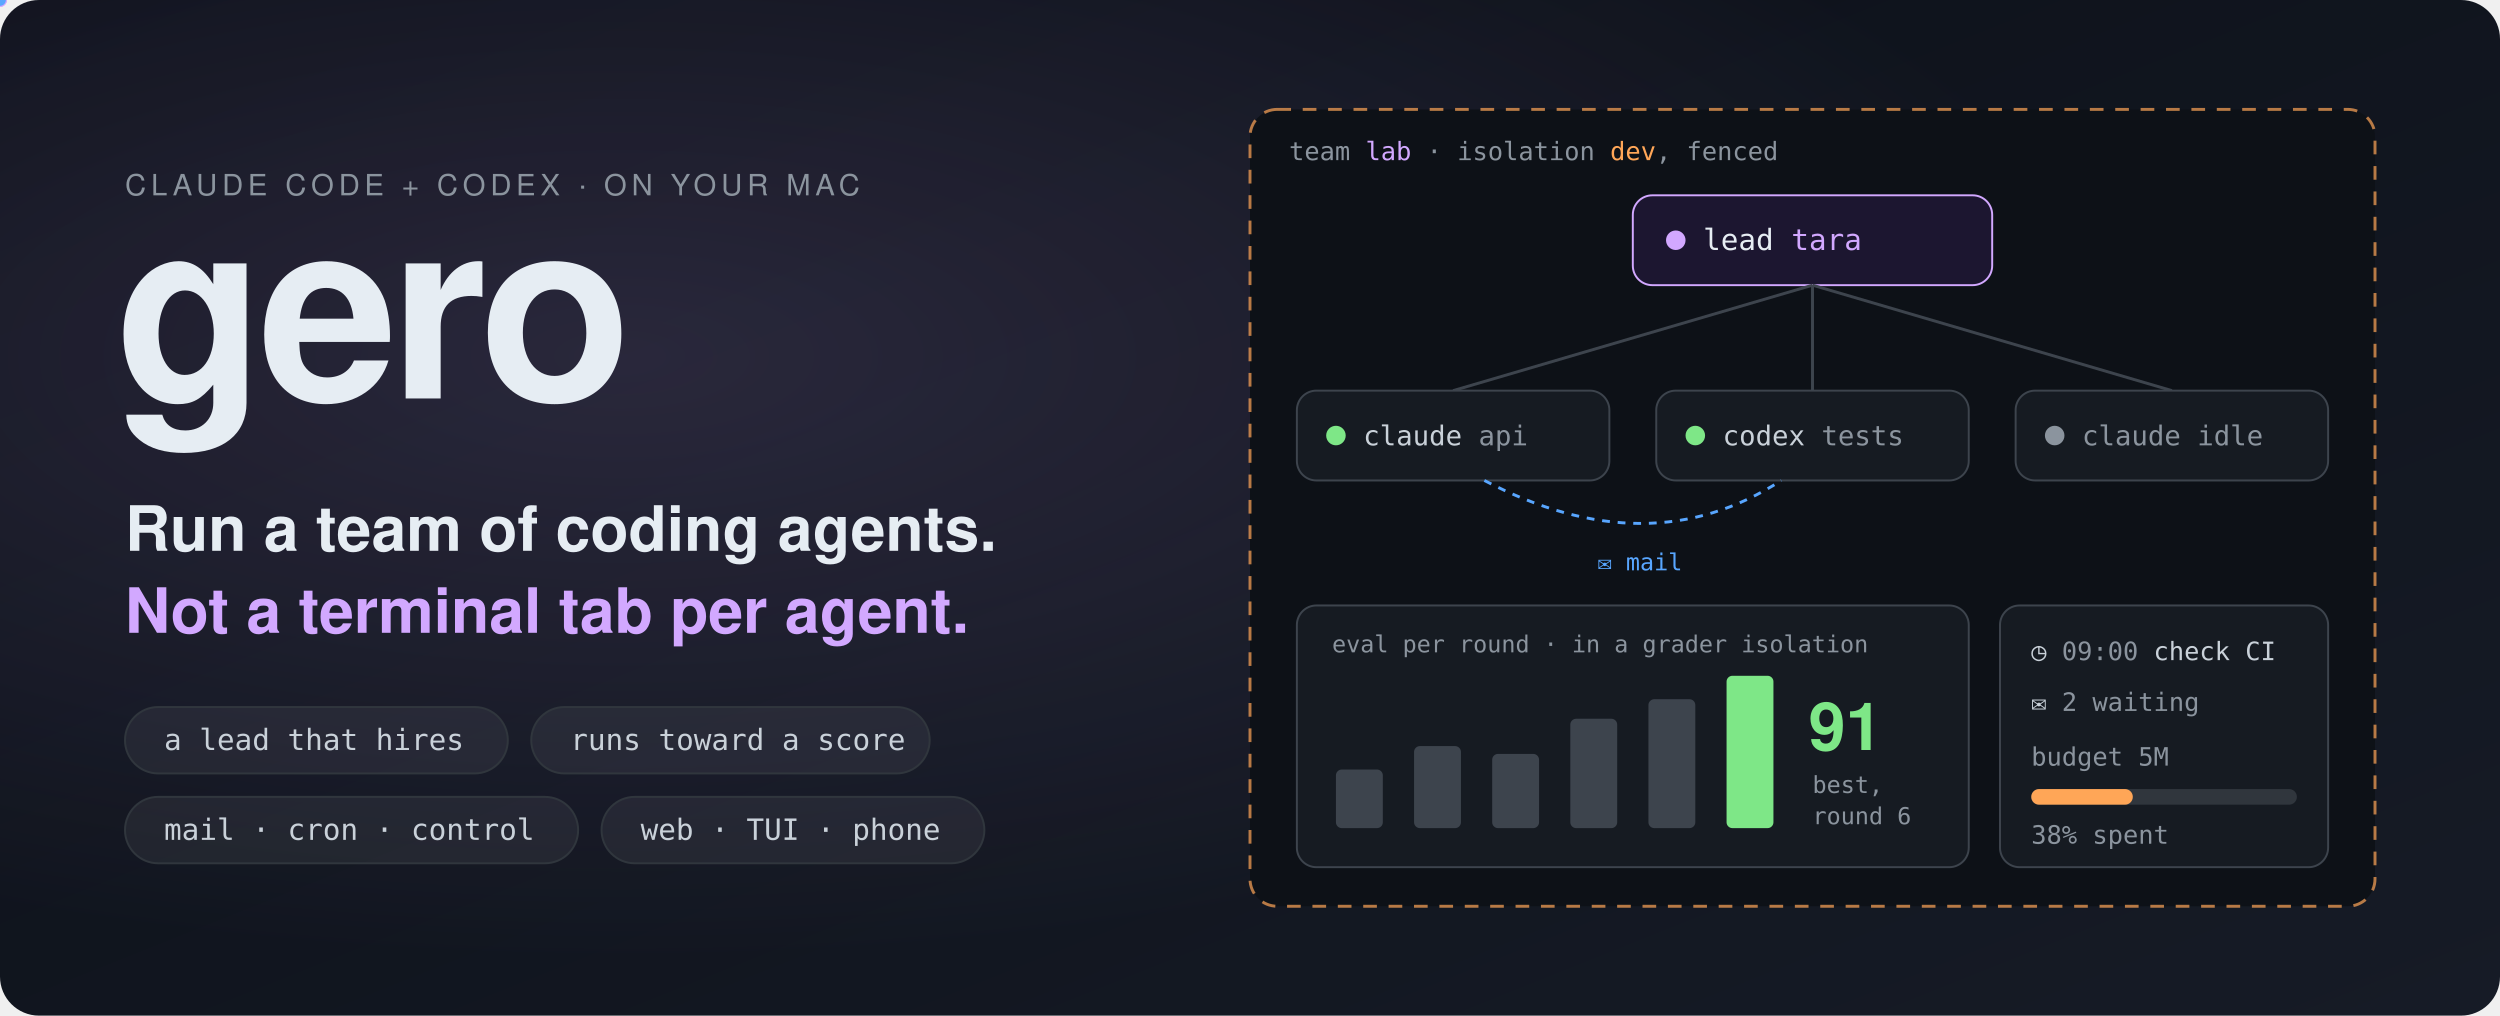
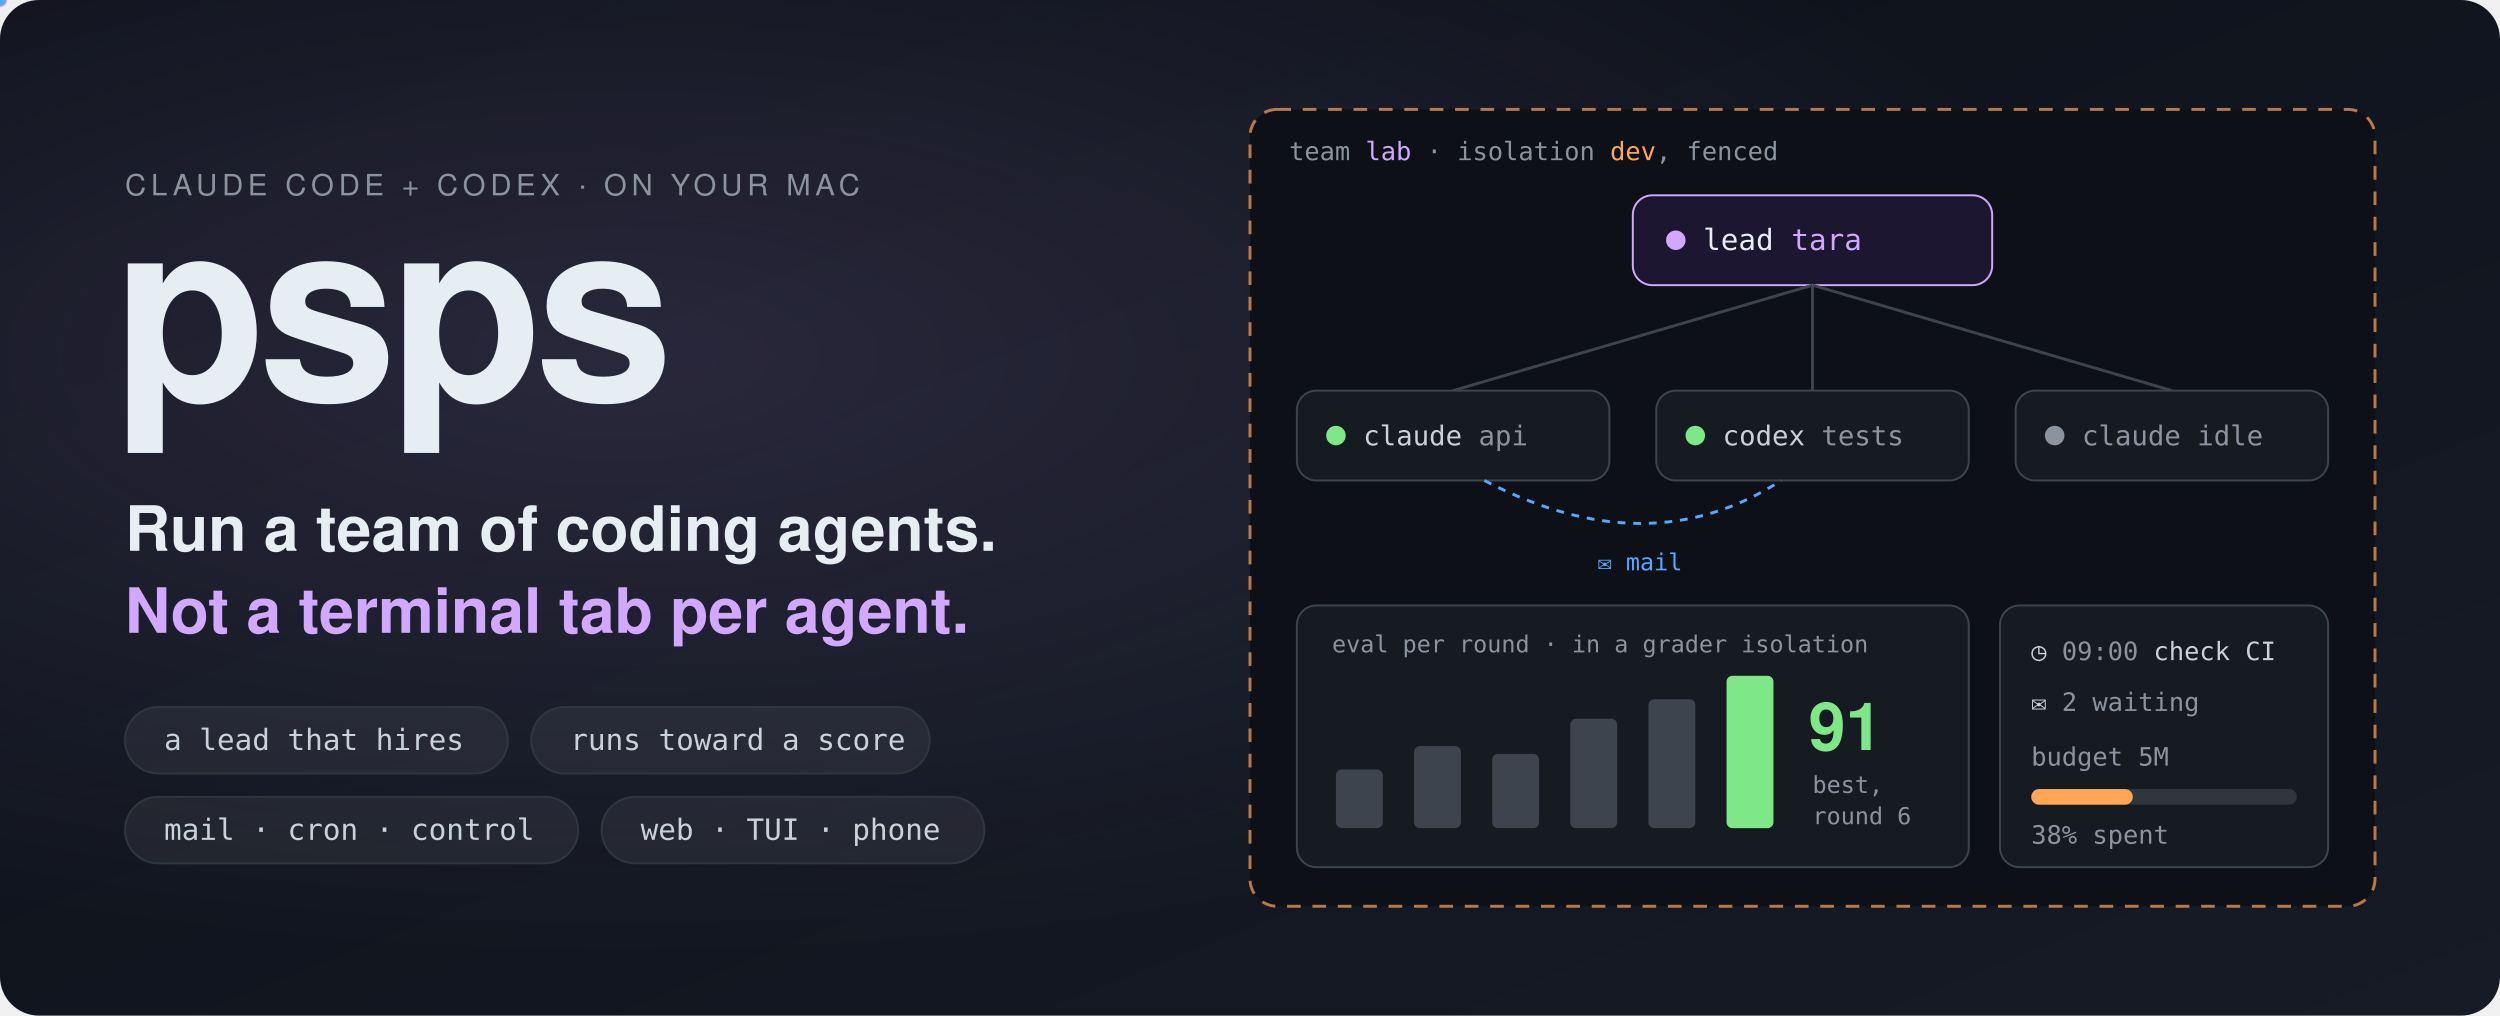
<svg xmlns="http://www.w3.org/2000/svg" width="1280" height="520" viewBox="0 0 1280 520" role="img" aria-labelledby="t d">
  <style>
    .sans { font-family: -apple-system, BlinkMacSystemFont, "Segoe UI", Helvetica, Arial, sans-serif; }
    .mono { font-family: ui-monospace, SFMono-Regular, Menlo, Consolas, monospace; }
    .fence { stroke-dasharray: 7 6; animation: march 1.6s linear infinite; }
    @keyframes march { to { stroke-dashoffset: -26; } }
    .pulse { animation: pulse 1.8s ease-in-out infinite; }
    .pulse.b { animation-delay: .6s; } .pulse.c { animation-delay: 1.2s; }
    @keyframes pulse { 0%,100% { opacity: 1; } 50% { opacity: .35; } }
    .grow { transform-box: fill-box; transform-origin: bottom; animation: grow 4s ease-out infinite; }
    @keyframes grow { 0%,55%,100% { transform: scaleY(1); } 65%,70% { transform: scaleY(.15); } }
    @media (prefers-reduced-motion: reduce) { .fence, .pulse, .grow { animation: none; } }
  </style>
  <defs>
    <linearGradient id="bg" x1="0" y1="0" x2="1" y2="1">
      <stop offset="0" stop-color="#0b0f17" />
      <stop offset="1" stop-color="#161b26" />
    </linearGradient>
    <radialGradient id="glow" cx=".25" cy=".35" r=".6">
      <stop offset="0" stop-color="#d2a8ff" stop-opacity=".14" />
      <stop offset="1" stop-color="#d2a8ff" stop-opacity="0" />
    </radialGradient>
  </defs>
  <rect width="1280" height="520" rx="20" fill="url(#bg)" />
  <rect width="1280" height="520" rx="20" fill="url(#glow)" />
  <text x="64" y="100" class="sans" font-size="15" letter-spacing="2.5" fill="#8b949e">CLAUDE CODE + CODEX · ON YOUR MAC</text>
-   <text x="58" y="204" class="sans" font-size="128" font-weight="800" fill="#e6edf3" letter-spacing="-4">gero</text>
+   <text x="58" y="204" class="sans" font-size="128" font-weight="800" fill="#e6edf3" letter-spacing="-4">psps</text>
  <text x="64" y="282" class="sans" font-size="32" font-weight="600" fill="#e6edf3">Run a team of coding agents.</text>
  <text x="64" y="324" class="sans" font-size="32" font-weight="600" fill="#d2a8ff">Not a terminal tab per agent.</text>
  <g class="mono" font-size="15" fill="#c9d1d9">
    <rect x="64" y="362" width="196" height="34" rx="17" fill="#ffffff" fill-opacity=".06" stroke="#30363d" />
    <text x="84" y="384">a lead that hires</text>
    <rect x="272" y="362" width="204" height="34" rx="17" fill="#ffffff" fill-opacity=".06" stroke="#30363d" />
    <text x="292" y="384">runs toward a score</text>
    <rect x="64" y="408" width="232" height="34" rx="17" fill="#ffffff" fill-opacity=".06" stroke="#30363d" />
    <text x="84" y="430">mail · cron · control</text>
    <rect x="308" y="408" width="196" height="34" rx="17" fill="#ffffff" fill-opacity=".06" stroke="#30363d" />
    <text x="328" y="430">web · TUI · phone</text>
  </g>
  <rect x="640" y="56" width="576" height="408" rx="14" fill="#0d1117" />
  <rect x="640" y="56" width="576" height="408" rx="14" fill="none" stroke="#ffa657" stroke-opacity=".7" stroke-width="1.5" class="fence" />
  <text x="660" y="82" class="mono" font-size="13" fill="#8b949e">team <tspan fill="#d2a8ff">lab</tspan> · isolation <tspan fill="#ffa657">dev</tspan>, fenced</text>
  <rect x="836" y="100" width="184" height="46" rx="10" fill="#1c1630" stroke="#d2a8ff" />
  <circle cx="858" cy="123" r="5" fill="#d2a8ff" class="pulse c" />
  <text x="872" y="128" class="mono" font-size="15" fill="#e6edf3">lead <tspan fill="#d2a8ff">tara</tspan>
  </text>
  <path id="l1" d="M928 146 L744 200" stroke="#3d444d" stroke-width="1.5" fill="none" />
  <path id="l2" d="M928 146 L928 200" stroke="#3d444d" stroke-width="1.5" fill="none" />
  <path id="l3" d="M928 146 L1112 200" stroke="#3d444d" stroke-width="1.5" fill="none" />
  <circle r="3.5" fill="#d2a8ff">
    <animateMotion dur="2.4s" repeatCount="indefinite">
      <mpath href="#l1" />
    </animateMotion>
  </circle>
  <circle r="3.5" fill="#d2a8ff">
    <animateMotion dur="2.4s" repeatCount="indefinite" begin=".8s">
      <mpath href="#l2" />
    </animateMotion>
  </circle>
  <circle r="3.5" fill="#d2a8ff">
    <animateMotion dur="2.4s" repeatCount="indefinite" begin="1.6s">
      <mpath href="#l3" />
    </animateMotion>
  </circle>
  <g class="mono" font-size="14" fill="#c9d1d9">
    <rect x="664" y="200" width="160" height="46" rx="10" fill="#161b22" stroke="#3d444d" />
    <circle cx="684" cy="223" r="5" fill="#7ee787" class="pulse" />
    <text x="698" y="228">claude <tspan fill="#8b949e">api</tspan>
    </text>
    <rect x="848" y="200" width="160" height="46" rx="10" fill="#161b22" stroke="#3d444d" />
    <circle cx="868" cy="223" r="5" fill="#7ee787" class="pulse b" />
    <text x="882" y="228">codex <tspan fill="#8b949e">tests</tspan>
    </text>
    <rect x="1032" y="200" width="160" height="46" rx="10" fill="#161b22" stroke="#3d444d" />
    <circle cx="1052" cy="223" r="5" fill="#8b949e" />
    <text x="1066" y="228" fill="#8b949e">claude idle</text>
  </g>
  <path id="m1" d="M760 246 Q844 290 912 246" stroke="#58a6ff" stroke-width="1.5" stroke-dasharray="4 4" fill="none" />
  <circle r="3" fill="#58a6ff">
    <animateMotion dur="2s" repeatCount="indefinite">
      <mpath href="#m1" />
    </animateMotion>
  </circle>
  <text x="818" y="292" class="mono" font-size="12" fill="#58a6ff">✉ mail</text>
  <rect x="664" y="310" width="344" height="134" rx="10" fill="#161b22" stroke="#3d444d" />
  <text x="682" y="334" class="mono" font-size="12" fill="#8b949e">eval per round · in a grader isolation</text>
  <g fill="#3d444d">
    <rect x="684" y="394" width="24" height="30" rx="3" />
    <rect x="724" y="382" width="24" height="42" rx="3" />
    <rect x="764" y="386" width="24" height="38" rx="3" />
    <rect x="804" y="368" width="24" height="56" rx="3" />
    <rect x="844" y="358" width="24" height="66" rx="3" />
    <rect x="884" y="346" width="24" height="78" rx="3" fill="#7ee787" class="grow" />
  </g>
  <text x="926" y="384" class="sans" font-size="34" font-weight="800" fill="#7ee787">91</text>
  <text x="928" y="406" class="mono" font-size="12" fill="#8b949e">best,</text>
  <text x="928" y="422" class="mono" font-size="12" fill="#8b949e">round 6</text>
  <rect x="1024" y="310" width="168" height="134" rx="10" fill="#161b22" stroke="#3d444d" />
  <g class="mono" font-size="13">
    <text x="1040" y="338" fill="#c9d1d9">◷ <tspan fill="#8b949e">09:00</tspan> check CI</text>
    <text x="1040" y="364" fill="#c9d1d9">✉ <tspan fill="#8b949e">2 waiting</tspan>
    </text>
    <text x="1040" y="392" fill="#8b949e">budget 5M</text>
    <rect x="1040" y="404" width="136" height="8" rx="4" fill="#30363d" />
    <rect x="1040" y="404" width="52" height="8" rx="4" fill="#ffa657" />
    <text x="1040" y="432" fill="#8b949e">38% spent</text>
  </g>
</svg>
